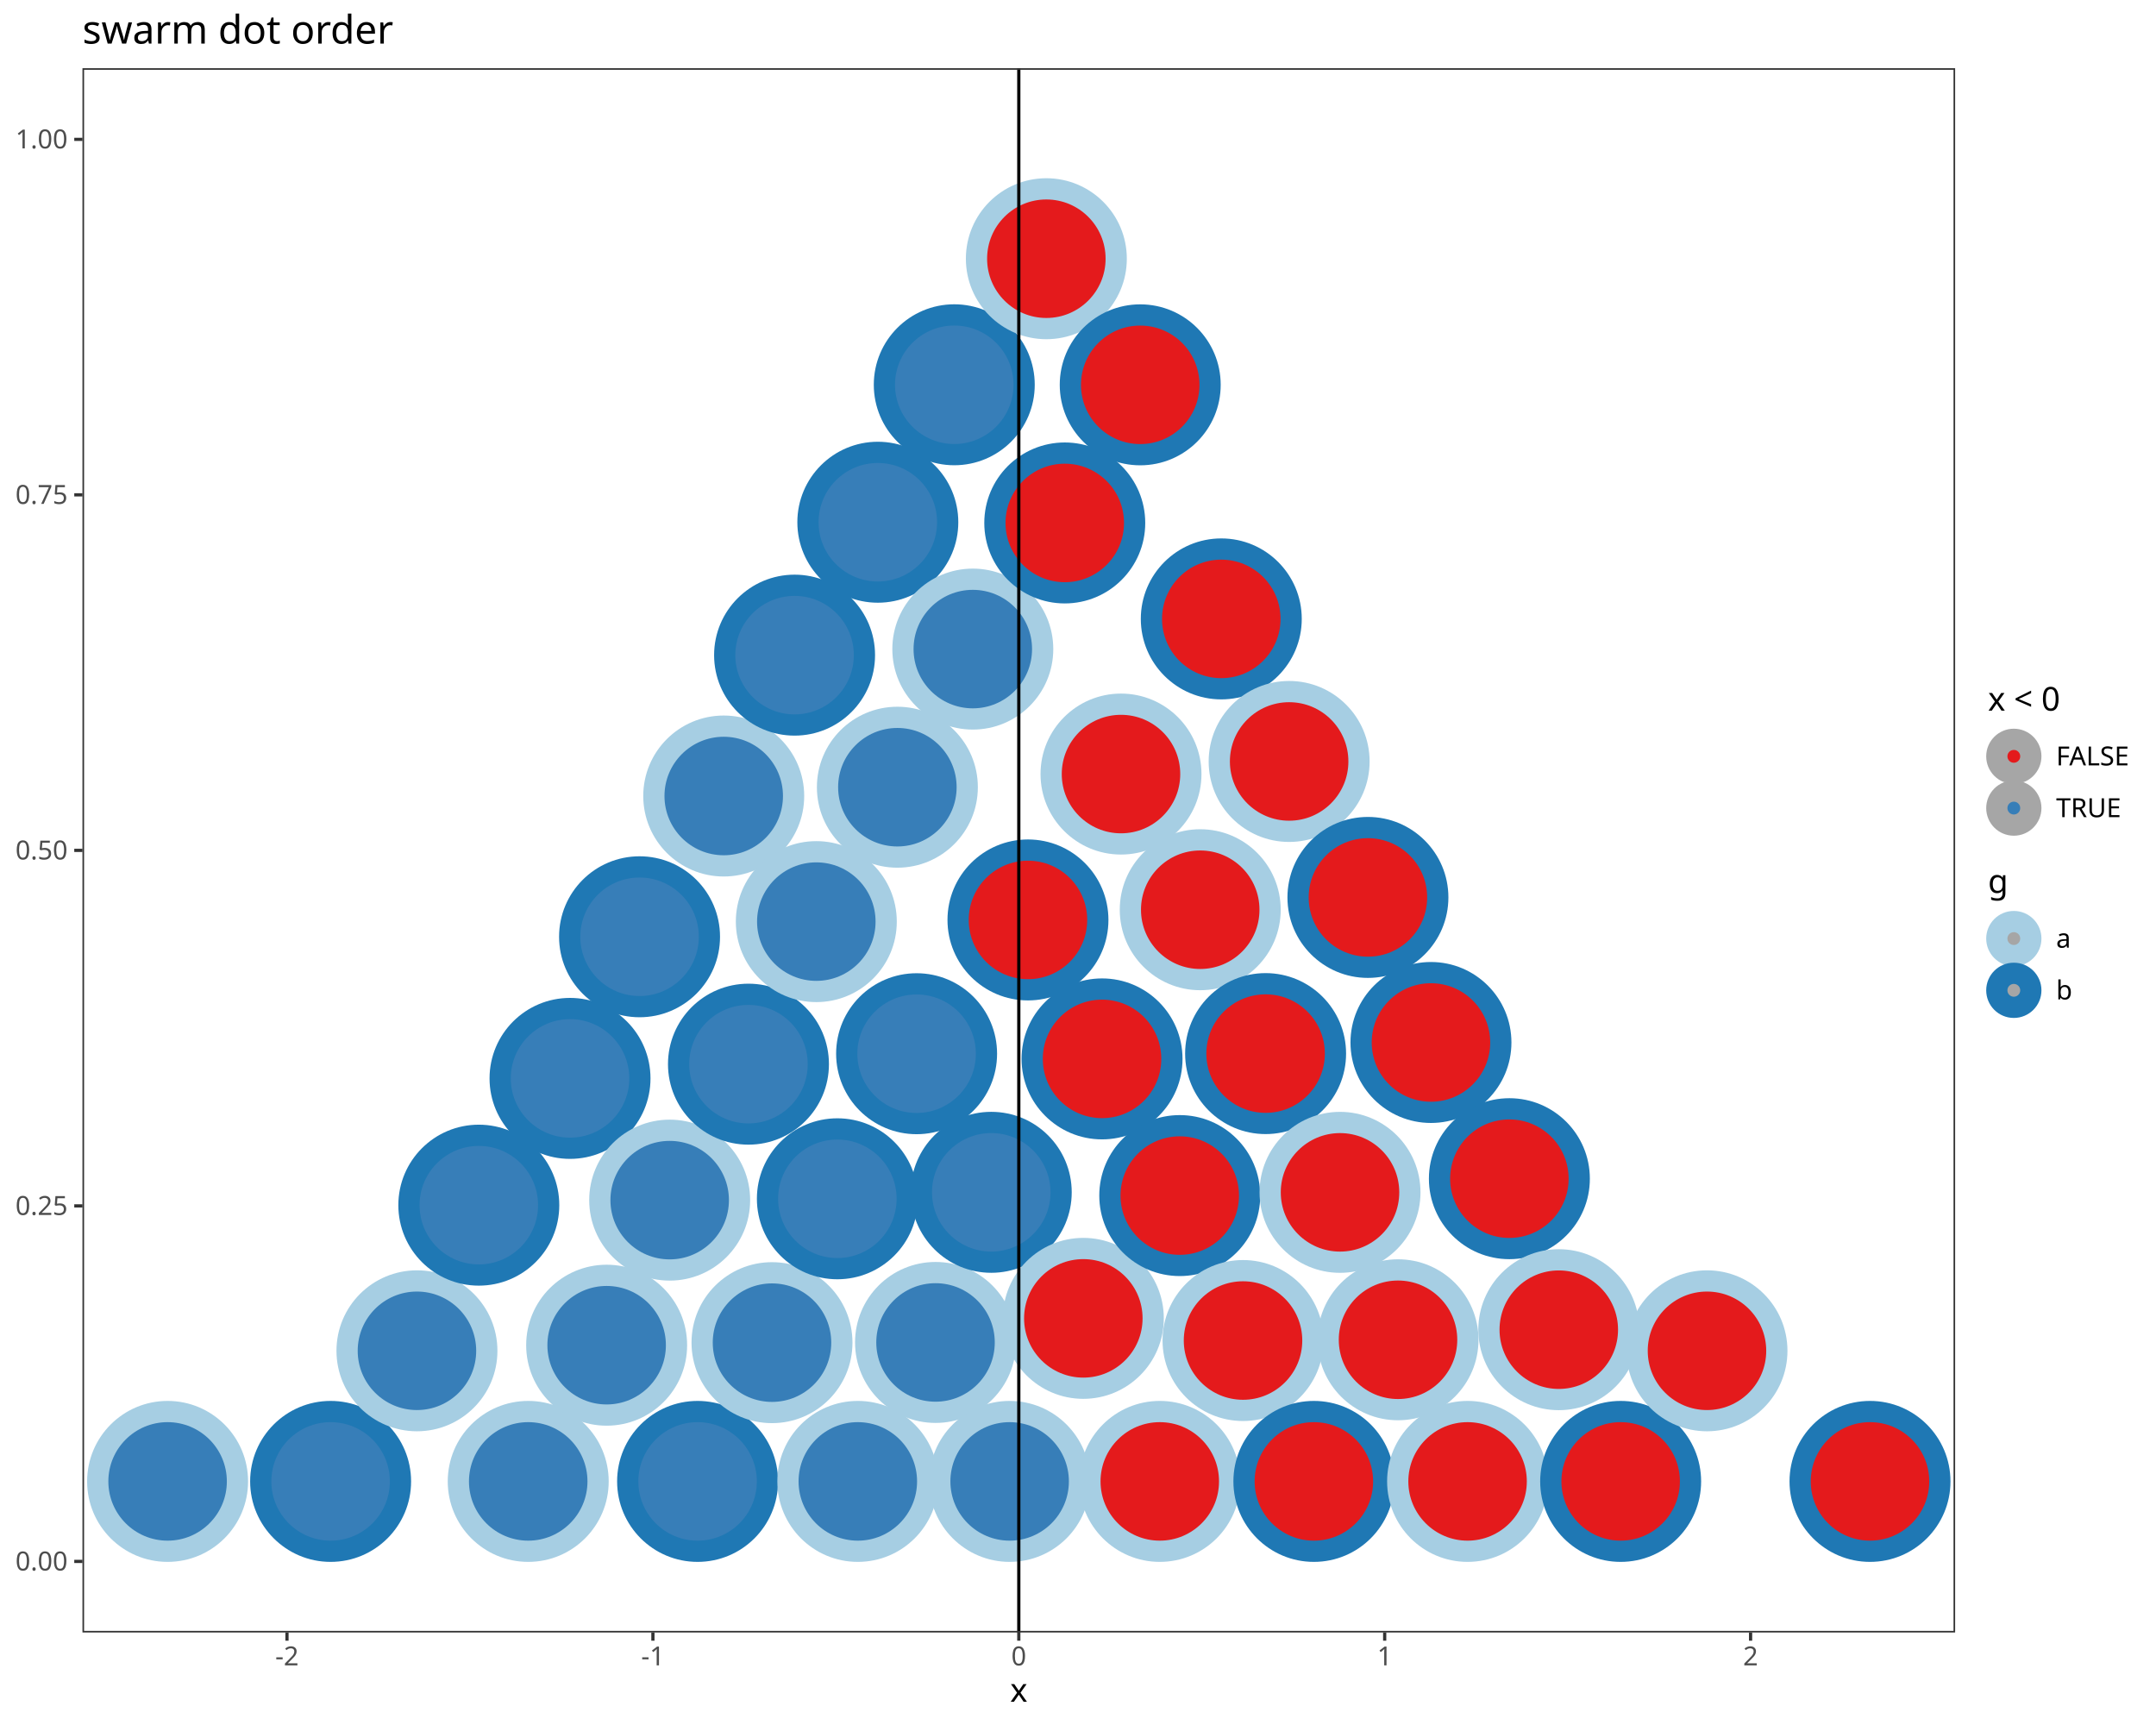
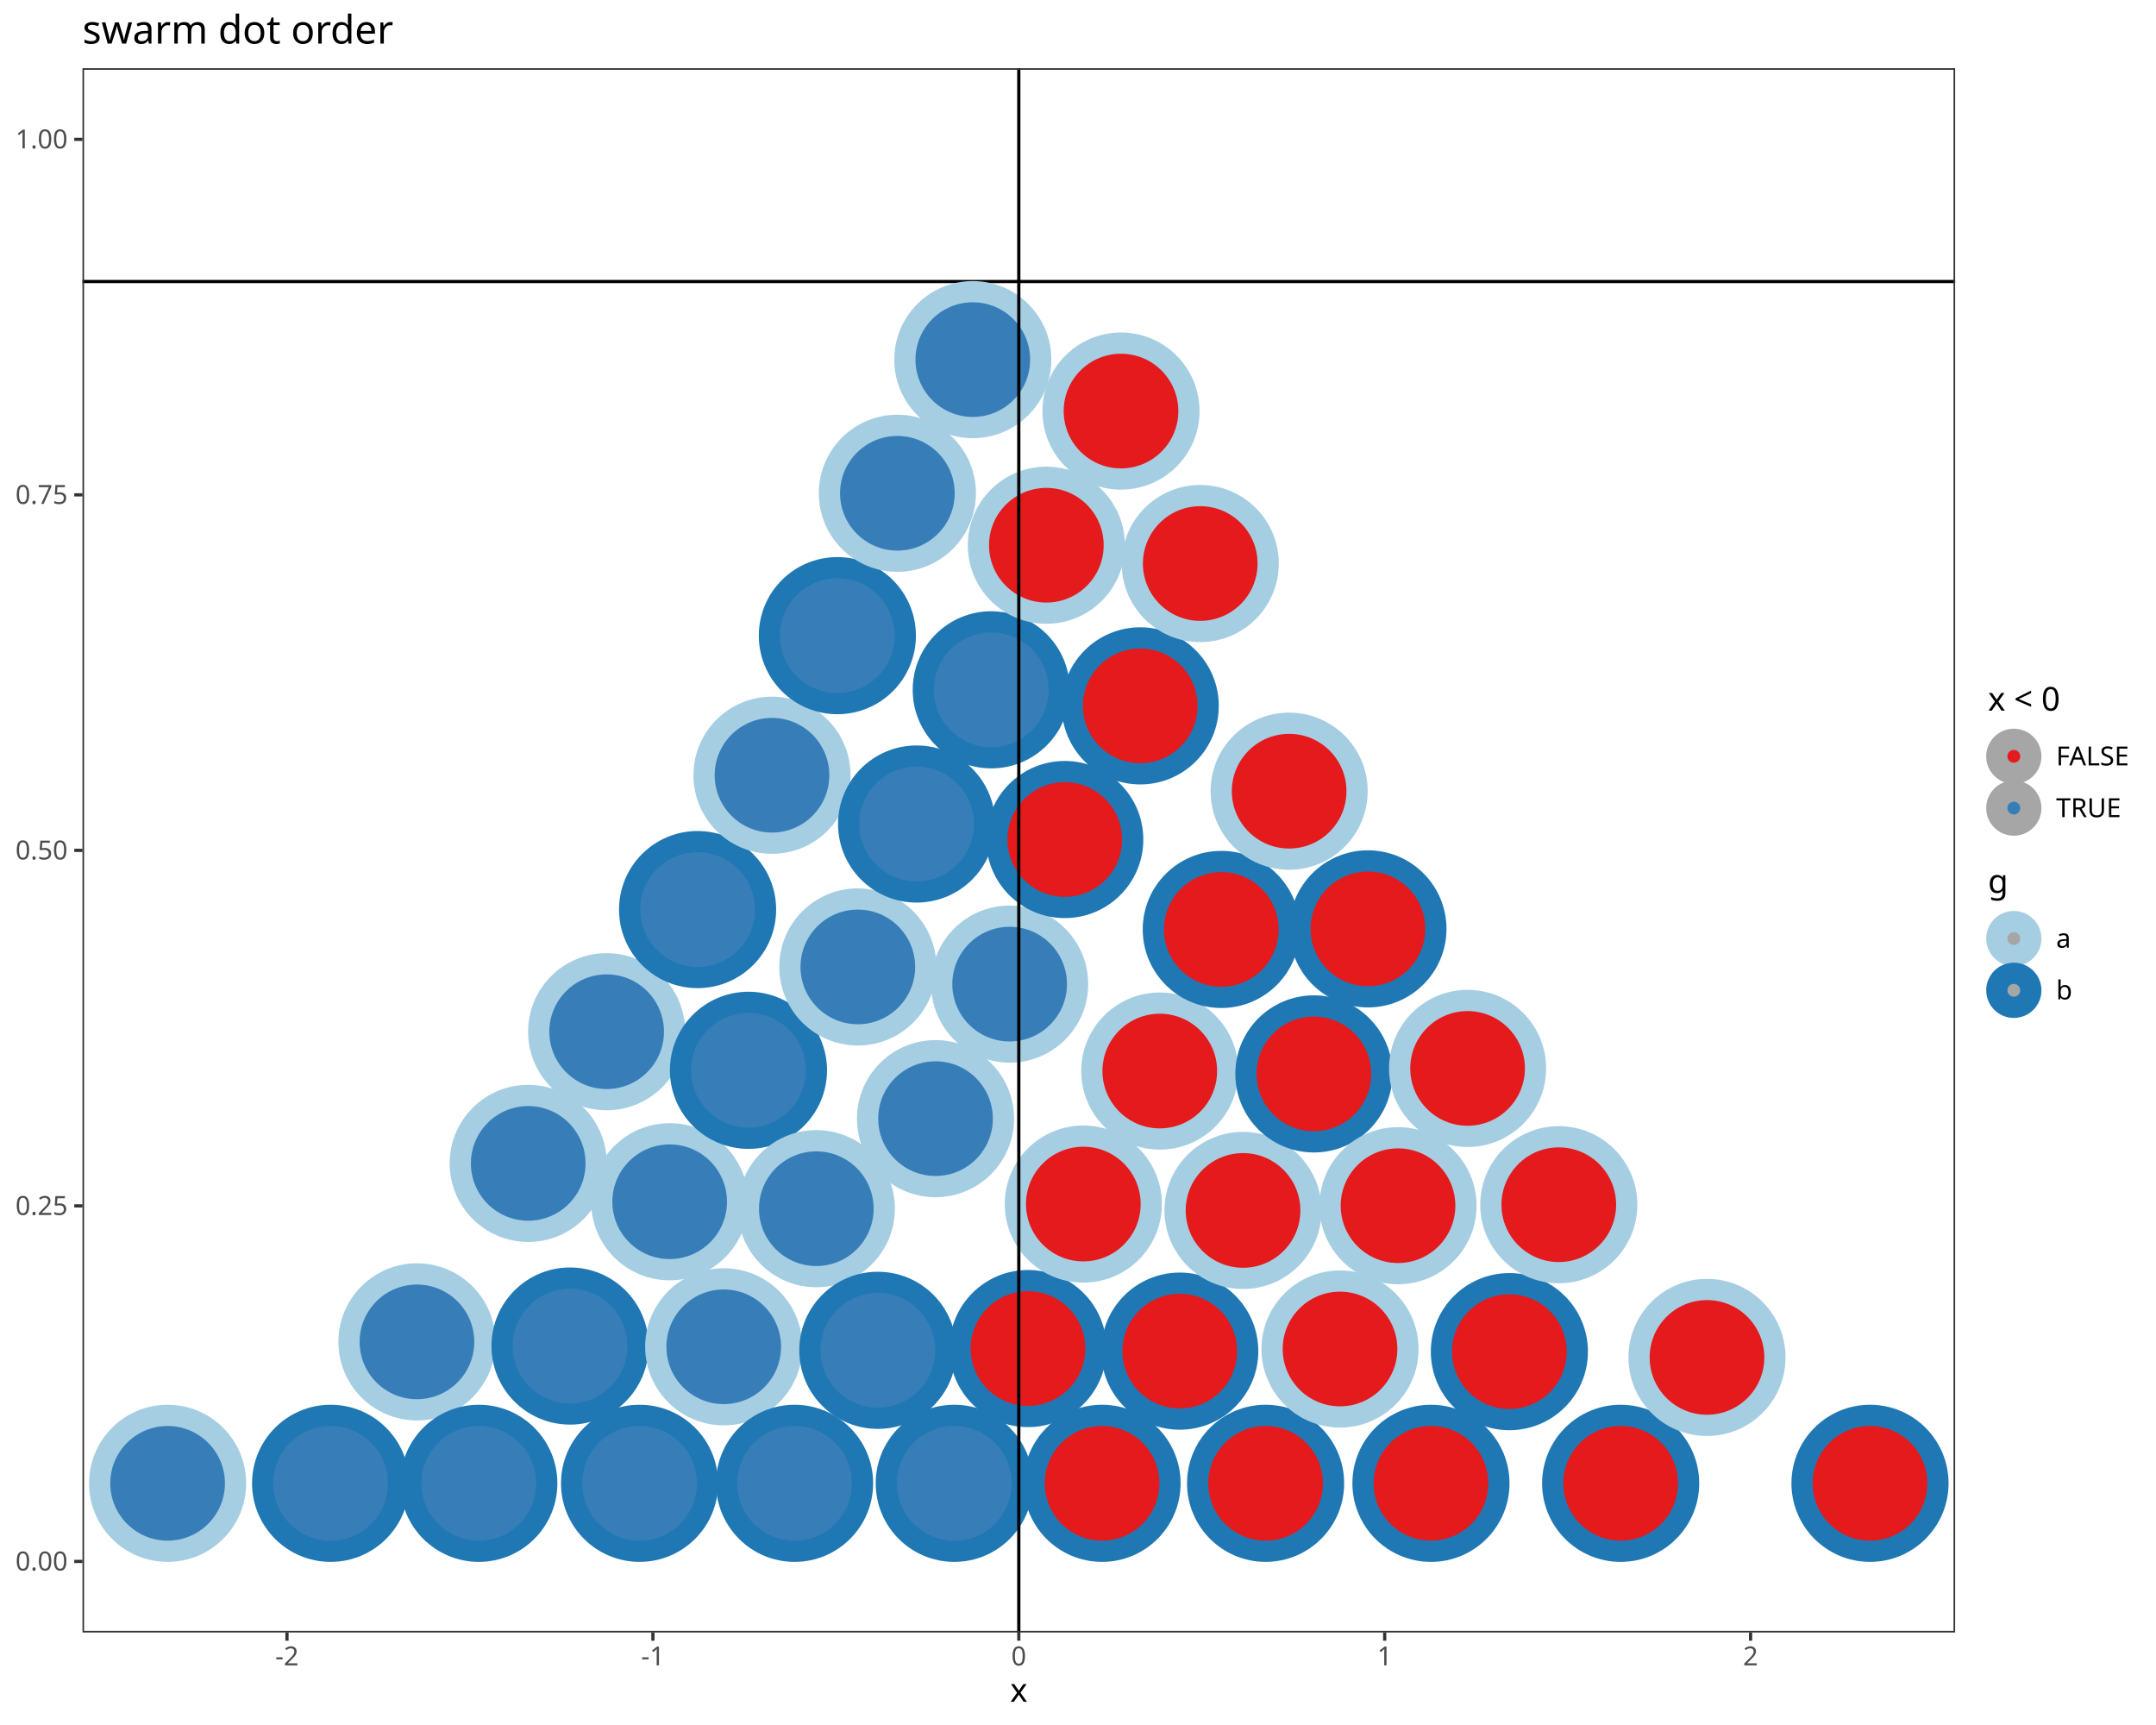
<svg xmlns="http://www.w3.org/2000/svg" class="svglite" data-engine-version="2.0" width="720.00pt" height="576.00pt" viewBox="0 0 720.00 576.00">
  <defs>
    <style type="text/css">
    .svglite line, .svglite polyline, .svglite polygon, .svglite path, .svglite rect, .svglite circle {
      fill: none;
      stroke: #000000;
      stroke-linecap: round;
      stroke-linejoin: round;
      stroke-miterlimit: 10.00;
    }
  </style>
  </defs>
  <rect width="100%" height="100%" style="stroke: none; fill: #FFFFFF;" />
  <defs>
    <clipPath id="cpMC4wMHw3MjAuMDB8MC4wMHw1NzYuMDA=">
      <rect x="0.00" y="0.00" width="720.00" height="576.00" />
    </clipPath>
  </defs>
  <g clip-path="url(#cpMC4wMHw3MjAuMDB8MC4wMHw1NzYuMDA=)">
    <rect x="0" y="0.00" width="720.00" height="576.00" style="stroke-width: 1.07; stroke: #FFFFFF; fill: #FFFFFF;" />
  </g>
  <defs>
    <clipPath id="cpMjcuNTR8NjUyLjkyfDIyLjc4fDU0NS4xMQ==">
      <rect x="27.54" y="22.78" width="625.38" height="522.33" />
    </clipPath>
  </defs>
  <g clip-path="url(#cpMjcuNTR8NjUyLjkyfDIyLjc4fDU0NS4xMQ==)">
    <rect x="27.54" y="22.78" width="625.38" height="522.33" style="stroke-width: 1.07; stroke: none; fill: #FFFFFF;" />
-     <circle cx="55.97" cy="494.66" r="23.33" style="stroke-width: 7.09; stroke: #A6CEE3; fill: #377EB8;" />
-     <circle cx="110.41" cy="494.66" r="23.33" style="stroke-width: 7.09; stroke: #1F78B4; fill: #377EB8;" />
-     <circle cx="139.24" cy="451.05" r="23.33" style="stroke-width: 7.09; stroke: #A6CEE3; fill: #377EB8;" />
-     <circle cx="159.90" cy="402.42" r="23.33" style="stroke-width: 7.09; stroke: #1F78B4; fill: #377EB8;" />
-     <circle cx="176.40" cy="494.66" r="23.33" style="stroke-width: 7.09; stroke: #A6CEE3; fill: #377EB8;" />
-     <circle cx="190.36" cy="360.09" r="23.33" style="stroke-width: 7.09; stroke: #1F78B4; fill: #377EB8;" />
-     <circle cx="202.59" cy="449.18" r="23.33" style="stroke-width: 7.09; stroke: #A6CEE3; fill: #377EB8;" />
-     <circle cx="213.58" cy="312.80" r="23.33" style="stroke-width: 7.09; stroke: #1F78B4; fill: #377EB8;" />
-     <circle cx="223.64" cy="400.74" r="23.33" style="stroke-width: 7.09; stroke: #A6CEE3; fill: #377EB8;" />
-     <circle cx="232.96" cy="494.66" r="23.33" style="stroke-width: 7.09; stroke: #1F78B4; fill: #377EB8;" />
-     <circle cx="241.69" cy="265.80" r="23.33" style="stroke-width: 7.09; stroke: #A6CEE3; fill: #377EB8;" />
-     <circle cx="249.95" cy="355.34" r="23.33" style="stroke-width: 7.09; stroke: #1F78B4; fill: #377EB8;" />
-     <circle cx="257.81" cy="448.33" r="23.33" style="stroke-width: 7.09; stroke: #A6CEE3; fill: #377EB8;" />
-     <circle cx="265.35" cy="218.76" r="23.33" style="stroke-width: 7.09; stroke: #1F78B4; fill: #377EB8;" />
-     <circle cx="272.61" cy="307.74" r="23.33" style="stroke-width: 7.09; stroke: #A6CEE3; fill: #377EB8;" />
-     <circle cx="279.64" cy="400.29" r="23.33" style="stroke-width: 7.09; stroke: #1F78B4; fill: #377EB8;" />
-     <circle cx="286.47" cy="494.66" r="23.33" style="stroke-width: 7.09; stroke: #A6CEE3; fill: #377EB8;" />
-     <circle cx="293.15" cy="174.38" r="23.33" style="stroke-width: 7.09; stroke: #1F78B4; fill: #377EB8;" />
-     <circle cx="299.68" cy="262.86" r="23.33" style="stroke-width: 7.09; stroke: #A6CEE3; fill: #377EB8;" />
-     <circle cx="306.10" cy="351.85" r="23.33" style="stroke-width: 7.09; stroke: #1F78B4; fill: #377EB8;" />
-     <circle cx="312.42" cy="448.26" r="23.33" style="stroke-width: 7.09; stroke: #A6CEE3; fill: #377EB8;" />
-     <circle cx="318.68" cy="128.48" r="23.33" style="stroke-width: 7.09; stroke: #1F78B4; fill: #377EB8;" />
-     <circle cx="324.87" cy="216.74" r="23.33" style="stroke-width: 7.09; stroke: #A6CEE3; fill: #377EB8;" />
-     <circle cx="331.03" cy="398.13" r="23.33" style="stroke-width: 7.09; stroke: #1F78B4; fill: #377EB8;" />
-     <circle cx="337.17" cy="494.66" r="23.33" style="stroke-width: 7.09; stroke: #A6CEE3; fill: #377EB8;" />
-     <circle cx="343.29" cy="307.18" r="23.33" style="stroke-width: 7.09; stroke: #1F78B4; fill: #E41A1C;" />
-     <circle cx="349.43" cy="86.39" r="23.33" style="stroke-width: 7.09; stroke: #A6CEE3; fill: #E41A1C;" />
-     <circle cx="355.58" cy="174.62" r="23.33" style="stroke-width: 7.09; stroke: #1F78B4; fill: #E41A1C;" />
-     <circle cx="361.78" cy="440.22" r="23.33" style="stroke-width: 7.09; stroke: #A6CEE3; fill: #E41A1C;" />
-     <circle cx="368.03" cy="353.58" r="23.33" style="stroke-width: 7.09; stroke: #1F78B4; fill: #E41A1C;" />
-     <circle cx="374.36" cy="258.47" r="23.33" style="stroke-width: 7.09; stroke: #A6CEE3; fill: #E41A1C;" />
-     <circle cx="380.78" cy="128.50" r="23.33" style="stroke-width: 7.09; stroke: #1F78B4; fill: #E41A1C;" />
-     <circle cx="387.31" cy="494.66" r="23.33" style="stroke-width: 7.09; stroke: #A6CEE3; fill: #E41A1C;" />
-     <circle cx="393.98" cy="399.22" r="23.33" style="stroke-width: 7.09; stroke: #1F78B4; fill: #E41A1C;" />
-     <circle cx="400.82" cy="303.77" r="23.33" style="stroke-width: 7.09; stroke: #A6CEE3; fill: #E41A1C;" />
-     <circle cx="407.85" cy="206.66" r="23.33" style="stroke-width: 7.09; stroke: #1F78B4; fill: #E41A1C;" />
-     <circle cx="415.11" cy="447.62" r="23.33" style="stroke-width: 7.09; stroke: #A6CEE3; fill: #E41A1C;" />
-     <circle cx="422.65" cy="351.81" r="23.33" style="stroke-width: 7.09; stroke: #1F78B4; fill: #E41A1C;" />
-     <circle cx="430.51" cy="254.26" r="23.33" style="stroke-width: 7.09; stroke: #A6CEE3; fill: #E41A1C;" />
-     <circle cx="438.77" cy="494.66" r="23.33" style="stroke-width: 7.09; stroke: #1F78B4; fill: #E41A1C;" />
-     <circle cx="447.50" cy="398.14" r="23.33" style="stroke-width: 7.09; stroke: #A6CEE3; fill: #E41A1C;" />
-     <circle cx="456.82" cy="299.66" r="23.33" style="stroke-width: 7.09; stroke: #1F78B4; fill: #E41A1C;" />
-     <circle cx="466.87" cy="447.37" r="23.33" style="stroke-width: 7.09; stroke: #A6CEE3; fill: #E41A1C;" />
-     <circle cx="477.87" cy="348.10" r="23.33" style="stroke-width: 7.09; stroke: #1F78B4; fill: #E41A1C;" />
-     <circle cx="490.10" cy="494.66" r="23.33" style="stroke-width: 7.09; stroke: #A6CEE3; fill: #E41A1C;" />
-     <circle cx="504.06" cy="393.58" r="23.33" style="stroke-width: 7.09; stroke: #1F78B4; fill: #E41A1C;" />
-     <circle cx="520.56" cy="444.00" r="23.33" style="stroke-width: 7.09; stroke: #A6CEE3; fill: #E41A1C;" />
-     <circle cx="541.22" cy="494.66" r="23.33" style="stroke-width: 7.09; stroke: #1F78B4; fill: #E41A1C;" />
-     <circle cx="570.05" cy="451.05" r="23.33" style="stroke-width: 7.09; stroke: #A6CEE3; fill: #E41A1C;" />
-     <circle cx="624.49" cy="494.66" r="23.33" style="stroke-width: 7.09; stroke: #1F78B4; fill: #E41A1C;" />
+     <line x1="27.54" y1="94.01" x2="652.92" y2="94.01" style="stroke-width: 1.07; stroke-linecap: butt;" />
+     <circle cx="55.97" cy="495.30" r="22.69" style="stroke-width: 7.09; stroke: #A6CEE3; fill: #377EB8;" />
+     <circle cx="110.41" cy="495.30" r="22.69" style="stroke-width: 7.09; stroke: #1F78B4; fill: #377EB8;" />
+     <circle cx="139.24" cy="448.07" r="22.69" style="stroke-width: 7.09; stroke: #A6CEE3; fill: #377EB8;" />
+     <circle cx="159.90" cy="495.30" r="22.69" style="stroke-width: 7.09; stroke: #1F78B4; fill: #377EB8;" />
+     <circle cx="176.40" cy="388.47" r="22.69" style="stroke-width: 7.09; stroke: #A6CEE3; fill: #377EB8;" />
+     <circle cx="190.36" cy="449.46" r="22.69" style="stroke-width: 7.09; stroke: #1F78B4; fill: #377EB8;" />
+     <circle cx="202.59" cy="344.50" r="22.69" style="stroke-width: 7.09; stroke: #A6CEE3; fill: #377EB8;" />
+     <circle cx="213.58" cy="495.30" r="22.69" style="stroke-width: 7.09; stroke: #1F78B4; fill: #377EB8;" />
+     <circle cx="223.64" cy="401.28" r="22.69" style="stroke-width: 7.09; stroke: #A6CEE3; fill: #377EB8;" />
+     <circle cx="232.96" cy="303.72" r="22.69" style="stroke-width: 7.09; stroke: #1F78B4; fill: #377EB8;" />
+     <circle cx="241.69" cy="449.71" r="22.69" style="stroke-width: 7.09; stroke: #A6CEE3; fill: #377EB8;" />
+     <circle cx="249.95" cy="357.39" r="22.69" style="stroke-width: 7.09; stroke: #1F78B4; fill: #377EB8;" />
+     <circle cx="257.81" cy="258.86" r="22.69" style="stroke-width: 7.09; stroke: #A6CEE3; fill: #377EB8;" />
+     <circle cx="265.35" cy="495.30" r="22.69" style="stroke-width: 7.09; stroke: #1F78B4; fill: #377EB8;" />
+     <circle cx="272.61" cy="403.60" r="22.69" style="stroke-width: 7.09; stroke: #A6CEE3; fill: #377EB8;" />
+     <circle cx="279.64" cy="212.25" r="22.69" style="stroke-width: 7.09; stroke: #1F78B4; fill: #377EB8;" />
+     <circle cx="286.47" cy="322.87" r="22.69" style="stroke-width: 7.09; stroke: #A6CEE3; fill: #377EB8;" />
+     <circle cx="293.15" cy="450.89" r="22.69" style="stroke-width: 7.09; stroke: #1F78B4; fill: #377EB8;" />
+     <circle cx="299.68" cy="164.71" r="22.69" style="stroke-width: 7.09; stroke: #A6CEE3; fill: #377EB8;" />
+     <circle cx="306.10" cy="275.15" r="22.69" style="stroke-width: 7.09; stroke: #1F78B4; fill: #377EB8;" />
+     <circle cx="312.42" cy="373.53" r="22.69" style="stroke-width: 7.09; stroke: #A6CEE3; fill: #377EB8;" />
+     <circle cx="318.68" cy="495.30" r="22.69" style="stroke-width: 7.09; stroke: #1F78B4; fill: #377EB8;" />
+     <circle cx="324.87" cy="120.08" r="22.69" style="stroke-width: 7.09; stroke: #A6CEE3; fill: #377EB8;" />
+     <circle cx="331.03" cy="230.34" r="22.69" style="stroke-width: 7.09; stroke: #1F78B4; fill: #377EB8;" />
+     <circle cx="337.17" cy="328.61" r="22.69" style="stroke-width: 7.09; stroke: #A6CEE3; fill: #377EB8;" />
+     <circle cx="343.29" cy="450.30" r="22.69" style="stroke-width: 7.09; stroke: #1F78B4; fill: #E41A1C;" />
+     <circle cx="349.43" cy="182.06" r="22.69" style="stroke-width: 7.09; stroke: #A6CEE3; fill: #E41A1C;" />
+     <circle cx="355.58" cy="280.33" r="22.69" style="stroke-width: 7.09; stroke: #1F78B4; fill: #E41A1C;" />
+     <circle cx="361.78" cy="402.05" r="22.69" style="stroke-width: 7.09; stroke: #A6CEE3; fill: #E41A1C;" />
+     <circle cx="368.03" cy="495.30" r="22.69" style="stroke-width: 7.09; stroke: #1F78B4; fill: #E41A1C;" />
+     <circle cx="374.36" cy="137.26" r="22.69" style="stroke-width: 7.09; stroke: #A6CEE3; fill: #E41A1C;" />
+     <circle cx="380.78" cy="235.70" r="22.69" style="stroke-width: 7.09; stroke: #1F78B4; fill: #E41A1C;" />
+     <circle cx="387.31" cy="357.64" r="22.69" style="stroke-width: 7.09; stroke: #A6CEE3; fill: #E41A1C;" />
+     <circle cx="393.98" cy="451.16" r="22.69" style="stroke-width: 7.09; stroke: #1F78B4; fill: #E41A1C;" />
+     <circle cx="400.82" cy="188.17" r="22.69" style="stroke-width: 7.09; stroke: #A6CEE3; fill: #E41A1C;" />
+     <circle cx="407.85" cy="310.35" r="22.69" style="stroke-width: 7.09; stroke: #1F78B4; fill: #E41A1C;" />
+     <circle cx="415.11" cy="404.18" r="22.69" style="stroke-width: 7.09; stroke: #A6CEE3; fill: #E41A1C;" />
+     <circle cx="422.65" cy="495.30" r="22.69" style="stroke-width: 7.09; stroke: #1F78B4; fill: #E41A1C;" />
+     <circle cx="430.51" cy="264.19" r="22.69" style="stroke-width: 7.09; stroke: #A6CEE3; fill: #E41A1C;" />
+     <circle cx="438.77" cy="358.59" r="22.69" style="stroke-width: 7.09; stroke: #1F78B4; fill: #E41A1C;" />
+     <circle cx="447.50" cy="450.45" r="22.69" style="stroke-width: 7.09; stroke: #A6CEE3; fill: #E41A1C;" />
+     <circle cx="456.82" cy="310.16" r="22.69" style="stroke-width: 7.09; stroke: #1F78B4; fill: #E41A1C;" />
+     <circle cx="466.87" cy="402.60" r="22.69" style="stroke-width: 7.09; stroke: #A6CEE3; fill: #E41A1C;" />
+     <circle cx="477.87" cy="495.30" r="22.69" style="stroke-width: 7.09; stroke: #1F78B4; fill: #E41A1C;" />
+     <circle cx="490.10" cy="356.76" r="22.69" style="stroke-width: 7.09; stroke: #A6CEE3; fill: #E41A1C;" />
+     <circle cx="504.06" cy="451.33" r="22.69" style="stroke-width: 7.09; stroke: #1F78B4; fill: #E41A1C;" />
+     <circle cx="520.56" cy="402.27" r="22.69" style="stroke-width: 7.09; stroke: #A6CEE3; fill: #E41A1C;" />
+     <circle cx="541.22" cy="495.30" r="22.69" style="stroke-width: 7.09; stroke: #1F78B4; fill: #E41A1C;" />
+     <circle cx="570.05" cy="453.26" r="22.69" style="stroke-width: 7.09; stroke: #A6CEE3; fill: #E41A1C;" />
+     <circle cx="624.49" cy="495.30" r="22.69" style="stroke-width: 7.09; stroke: #1F78B4; fill: #E41A1C;" />
    <line x1="340.23" y1="545.11" x2="340.23" y2="22.78" style="stroke-width: 1.07; stroke-linecap: butt;" />
    <rect x="27.54" y="22.78" width="625.38" height="522.33" style="stroke-width: 1.07; stroke: #333333;" />
  </g>
  <g clip-path="url(#cpMC4wMHw3MjAuMDB8MC4wMHw1NzYuMDA=)">
    <text x="22.61" y="524.40" text-anchor="end" style="font-size: 8.80px; fill: #4D4D4D; font-family: sans;" textLength="17.13px" lengthAdjust="spacingAndGlyphs">0.00</text>
    <text x="22.61" y="405.69" text-anchor="end" style="font-size: 8.80px; fill: #4D4D4D; font-family: sans;" textLength="17.13px" lengthAdjust="spacingAndGlyphs">0.25</text>
    <text x="22.61" y="286.98" text-anchor="end" style="font-size: 8.80px; fill: #4D4D4D; font-family: sans;" textLength="17.13px" lengthAdjust="spacingAndGlyphs">0.50</text>
    <text x="22.61" y="168.26" text-anchor="end" style="font-size: 8.80px; fill: #4D4D4D; font-family: sans;" textLength="17.13px" lengthAdjust="spacingAndGlyphs">0.75</text>
    <text x="22.61" y="49.55" text-anchor="end" style="font-size: 8.80px; fill: #4D4D4D; font-family: sans;" textLength="17.13px" lengthAdjust="spacingAndGlyphs">1.00</text>
    <polyline points="24.80,521.37 27.54,521.37 " style="stroke-width: 1.07; stroke: #333333; stroke-linecap: butt;" />
    <polyline points="24.80,402.66 27.54,402.66 " style="stroke-width: 1.07; stroke: #333333; stroke-linecap: butt;" />
    <polyline points="24.80,283.95 27.54,283.95 " style="stroke-width: 1.07; stroke: #333333; stroke-linecap: butt;" />
    <polyline points="24.80,165.24 27.54,165.24 " style="stroke-width: 1.07; stroke: #333333; stroke-linecap: butt;" />
    <polyline points="24.80,46.53 27.54,46.53 " style="stroke-width: 1.07; stroke: #333333; stroke-linecap: butt;" />
    <polyline points="95.84,547.85 95.84,545.11 " style="stroke-width: 1.07; stroke: #333333; stroke-linecap: butt;" />
    <polyline points="218.04,547.85 218.04,545.11 " style="stroke-width: 1.07; stroke: #333333; stroke-linecap: butt;" />
    <polyline points="340.23,547.85 340.23,545.11 " style="stroke-width: 1.07; stroke: #333333; stroke-linecap: butt;" />
    <polyline points="462.42,547.85 462.42,545.11 " style="stroke-width: 1.07; stroke: #333333; stroke-linecap: butt;" />
    <polyline points="584.61,547.85 584.61,545.11 " style="stroke-width: 1.07; stroke: #333333; stroke-linecap: butt;" />
    <text x="95.84" y="556.10" text-anchor="middle" style="font-size: 8.80px; fill: #4D4D4D; font-family: sans;" textLength="7.82px" lengthAdjust="spacingAndGlyphs">-2</text>
    <text x="218.04" y="556.10" text-anchor="middle" style="font-size: 8.80px; fill: #4D4D4D; font-family: sans;" textLength="7.82px" lengthAdjust="spacingAndGlyphs">-1</text>
    <text x="340.23" y="556.10" text-anchor="middle" style="font-size: 8.80px; fill: #4D4D4D; font-family: sans;" textLength="4.89px" lengthAdjust="spacingAndGlyphs">0</text>
    <text x="462.42" y="556.10" text-anchor="middle" style="font-size: 8.80px; fill: #4D4D4D; font-family: sans;" textLength="4.89px" lengthAdjust="spacingAndGlyphs">1</text>
    <text x="584.61" y="556.10" text-anchor="middle" style="font-size: 8.80px; fill: #4D4D4D; font-family: sans;" textLength="4.89px" lengthAdjust="spacingAndGlyphs">2</text>
    <text x="340.23" y="568.24" text-anchor="middle" style="font-size: 11.00px; font-family: sans;" textLength="5.50px" lengthAdjust="spacingAndGlyphs">x</text>
    <rect x="663.88" y="228.58" width="50.64" height="49.89" style="stroke-width: 1.07; stroke: none; fill: #FFFFFF;" />
    <text x="663.88" y="237.29" style="font-size: 11.00px; font-family: sans;" textLength="24.16px" lengthAdjust="spacingAndGlyphs">x &lt; 0</text>
    <rect x="663.88" y="243.91" width="17.28" height="17.28" style="stroke-width: 1.07; stroke: none; fill: #FFFFFF;" />
    <circle cx="672.52" cy="252.55" r="5.68" style="stroke-width: 7.09; stroke: #A6A6A6; fill: #E41A1C;" />
    <rect x="663.88" y="261.19" width="17.28" height="17.28" style="stroke-width: 1.07; stroke: none; fill: #FFFFFF;" />
    <circle cx="672.52" cy="269.83" r="5.68" style="stroke-width: 7.09; stroke: #A6A6A6; fill: #377EB8;" />
    <text x="686.64" y="255.58" style="font-size: 8.80px; font-family: sans;" textLength="27.88px" lengthAdjust="spacingAndGlyphs">FALSE</text>
    <text x="686.64" y="272.86" style="font-size: 8.80px; font-family: sans;" textLength="23.96px" lengthAdjust="spacingAndGlyphs">TRUE</text>
    <rect x="663.88" y="289.43" width="27.65" height="49.89" style="stroke-width: 1.07; stroke: none; fill: #FFFFFF;" />
    <text x="663.88" y="298.14" style="font-size: 11.00px; font-family: sans;" textLength="6.12px" lengthAdjust="spacingAndGlyphs">g</text>
    <rect x="663.88" y="304.76" width="17.28" height="17.28" style="stroke-width: 1.07; stroke: none; fill: #FFFFFF;" />
    <circle cx="672.52" cy="313.40" r="5.68" style="stroke-width: 7.09; stroke: #A6CEE3; fill: #A6A6A6;" />
    <rect x="663.88" y="322.04" width="17.28" height="17.28" style="stroke-width: 1.07; stroke: none; fill: #FFFFFF;" />
    <circle cx="672.52" cy="330.68" r="5.68" style="stroke-width: 7.09; stroke: #1F78B4; fill: #A6A6A6;" />
    <text x="686.64" y="316.43" style="font-size: 8.80px; font-family: sans;" textLength="4.89px" lengthAdjust="spacingAndGlyphs">a</text>
    <text x="686.64" y="333.71" style="font-size: 8.80px; font-family: sans;" textLength="4.89px" lengthAdjust="spacingAndGlyphs">b</text>
    <text x="27.54" y="14.56" style="font-size: 13.20px; font-family: sans;" textLength="95.38px" lengthAdjust="spacingAndGlyphs">swarm dot order</text>
  </g>
</svg>
